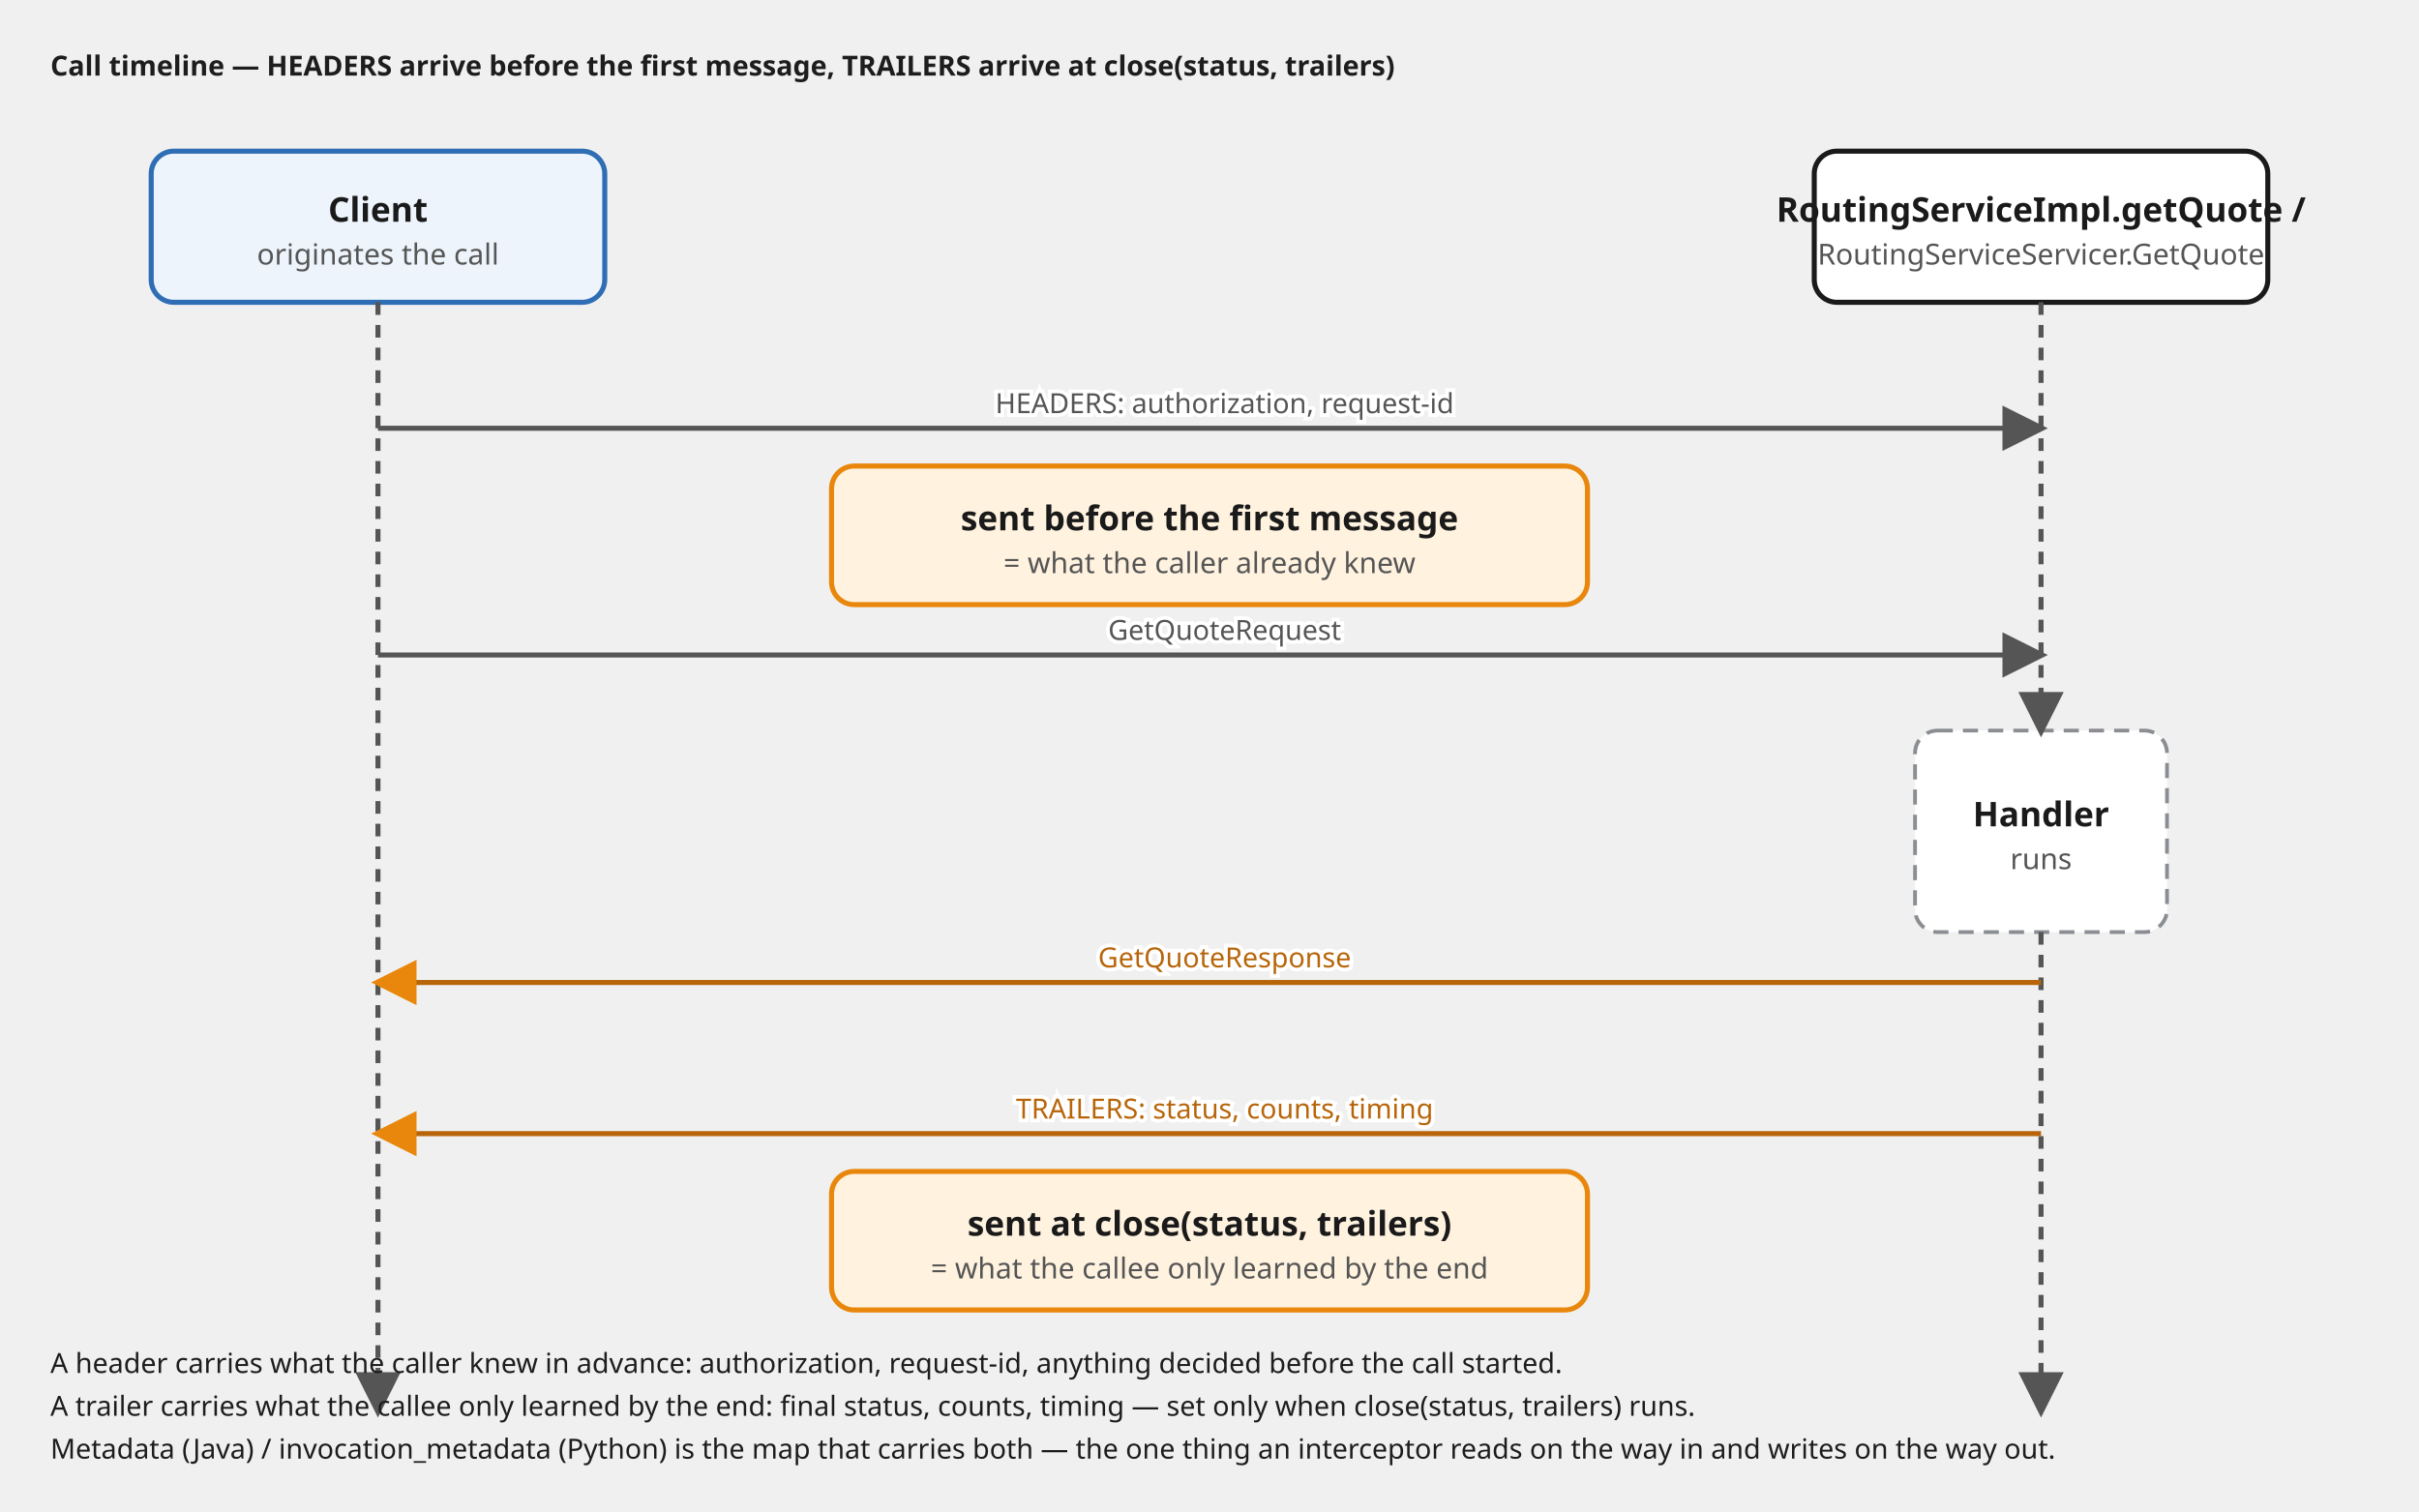
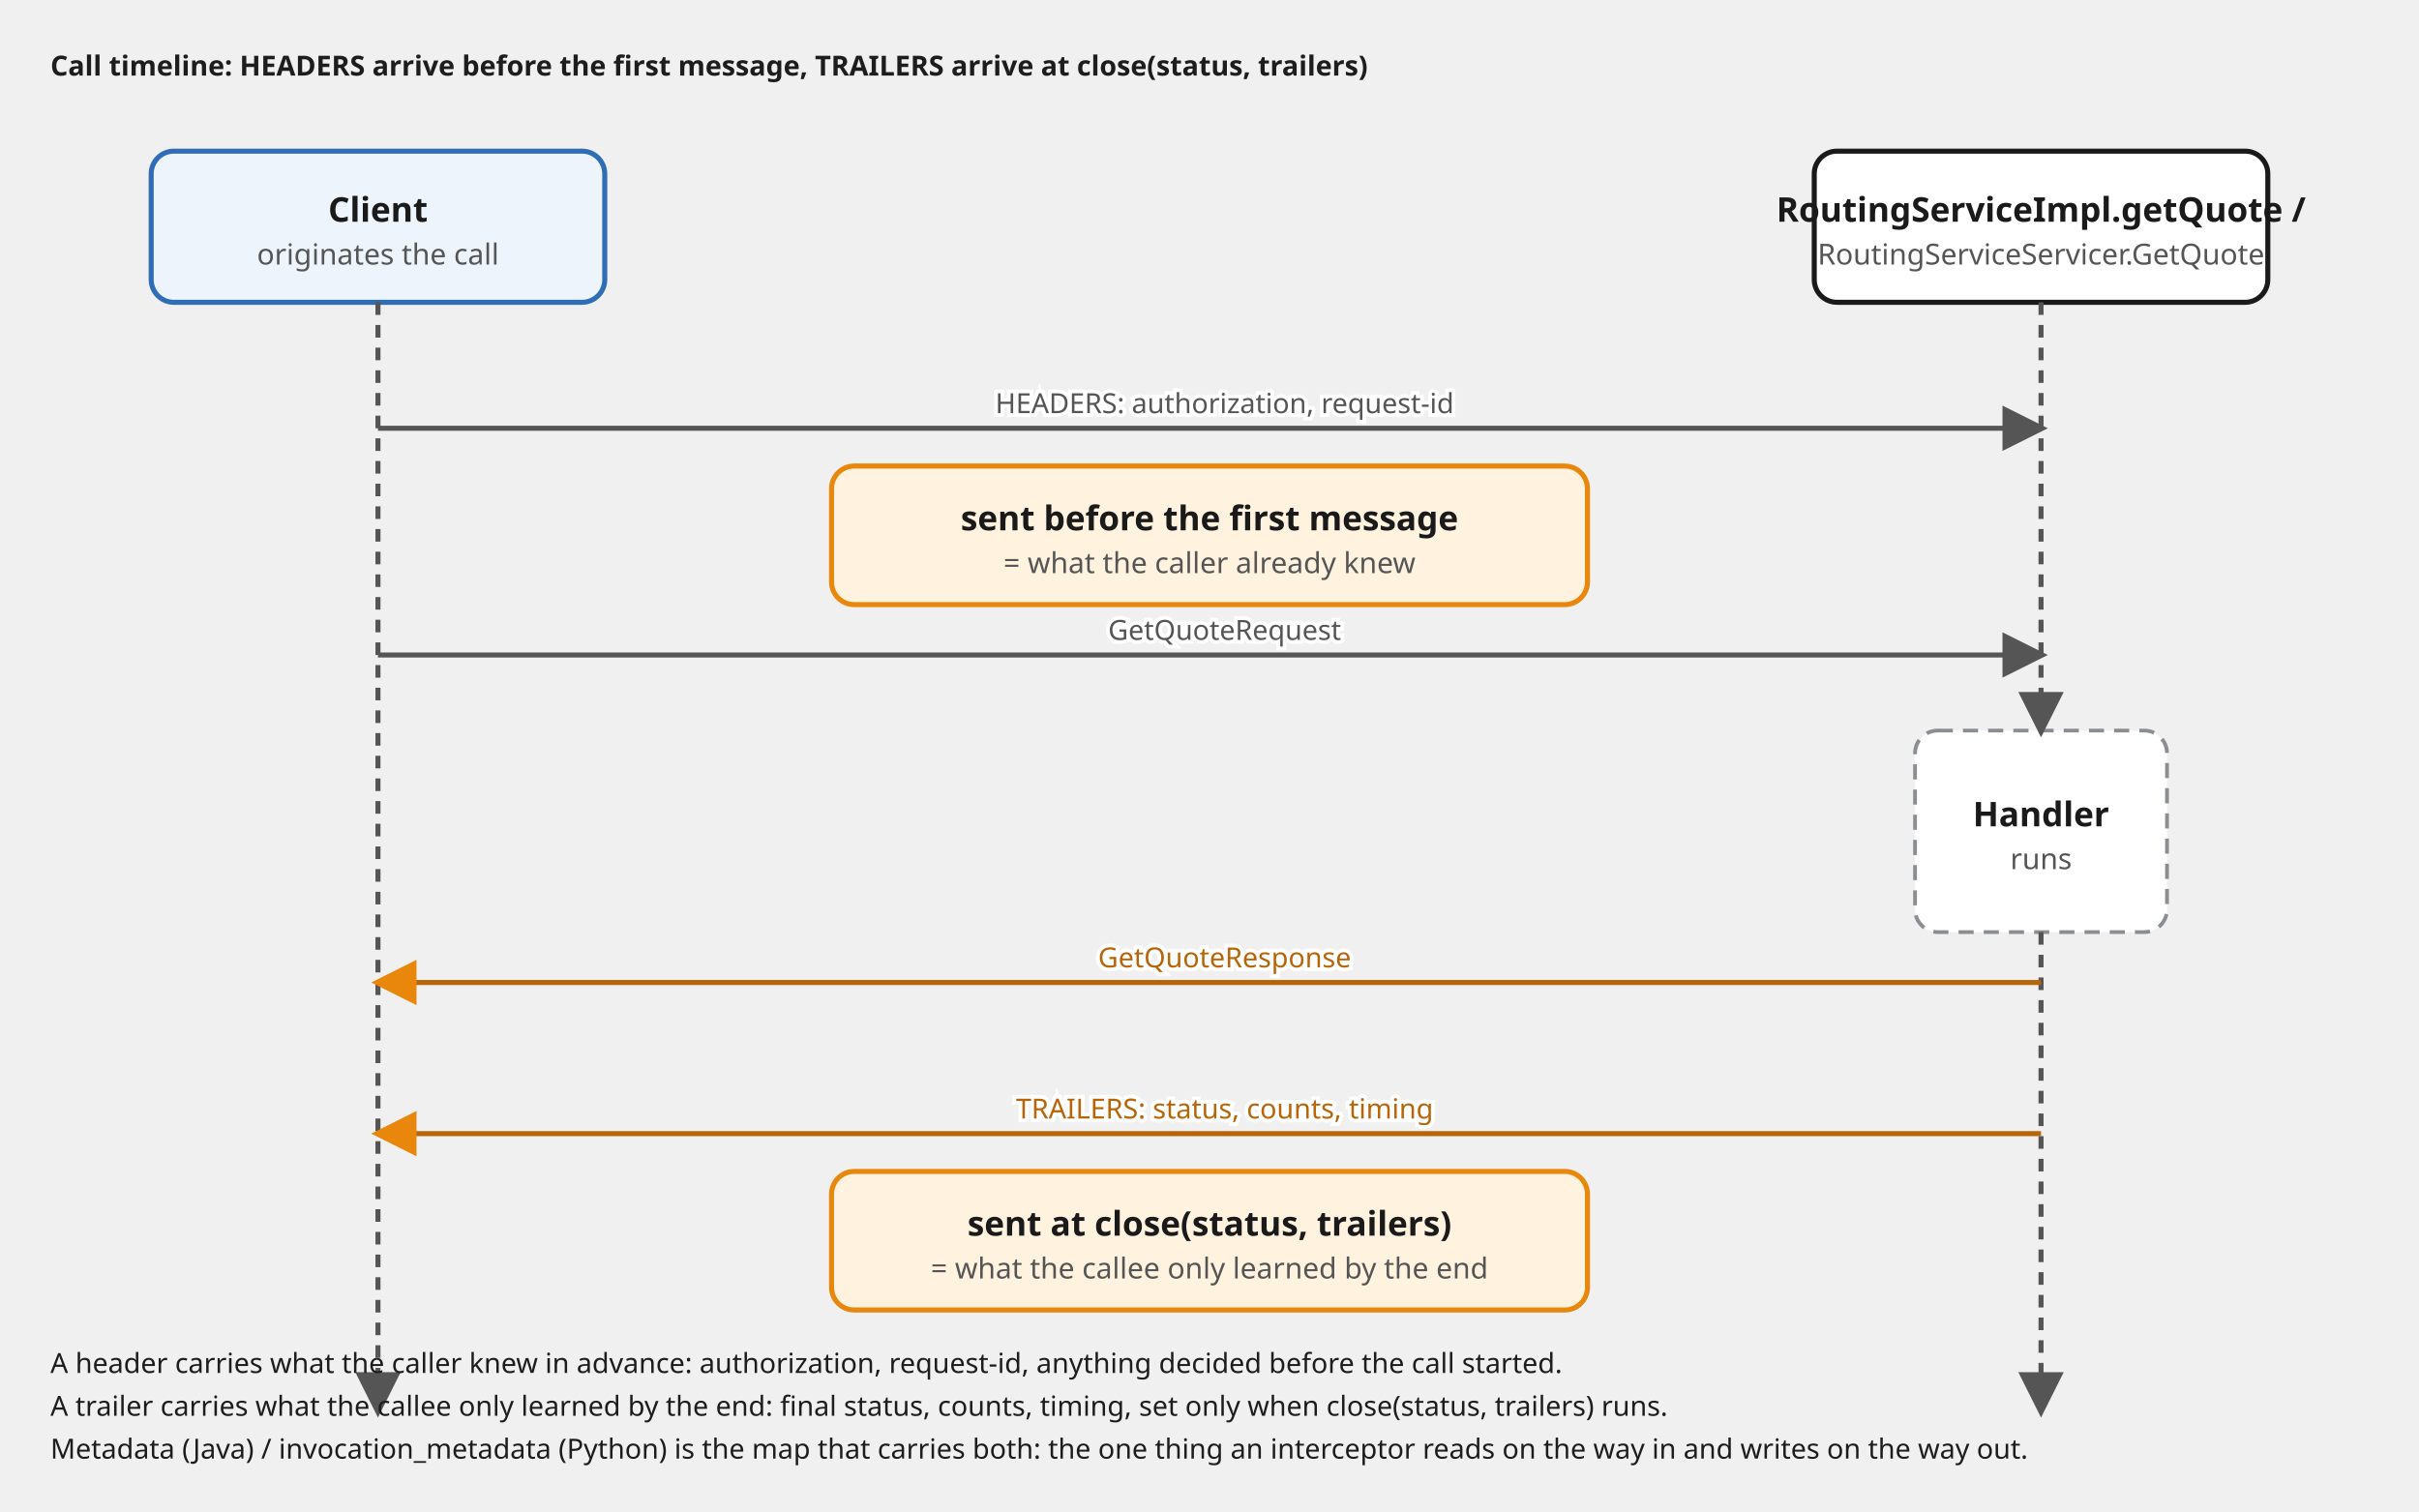
<svg xmlns="http://www.w3.org/2000/svg" viewBox="0 0 960 600" font-family="'Red Hat Text', system-ui, sans-serif" role="img">
  <defs>
    <marker id="a" viewBox="0 0 10 10" refX="8.5" refY="5" markerWidth="9" markerHeight="9" orient="auto-start-reverse">
      <path d="M0,0 L10,5 L0,10 z" fill="#555" />
    </marker>
    <marker id="am" viewBox="0 0 10 10" refX="8.5" refY="5" markerWidth="9" markerHeight="9" orient="auto-start-reverse">
      <path d="M0,0 L10,5 L0,10 z" fill="#e8870c" />
    </marker>
  </defs>
  <rect x="60" y="60" width="180" height="60" rx="9" fill="#eef4fb" stroke="#2f6db5" stroke-width="2" />
  <text x="150.0" y="88.0" font-size="13.5" font-weight="700" fill="#1a1a1a" text-anchor="middle">Client</text>
  <text x="150.0" y="105.0" font-size="11.5" fill="#555555" text-anchor="middle">originates the call</text>
  <rect x="720" y="60" width="180" height="60" rx="9" fill="#ffffff" stroke="#1a1a1a" stroke-width="2" />
  <text x="810.0" y="88.0" font-size="13.5" font-weight="700" fill="#1a1a1a" text-anchor="middle">RoutingServiceImpl.getQuote /</text>
  <text x="810.0" y="105.0" font-size="11.5" fill="#555555" text-anchor="middle">RoutingServiceServicer.GetQuote</text>
  <rect x="760" y="290" width="100" height="80" rx="9" fill="#ffffff" stroke="#8a8d91" stroke-width="1.5" stroke-dasharray="6 4" />
  <text x="810.0" y="328.0" font-size="13.5" font-weight="700" fill="#1a1a1a" text-anchor="middle">Handler</text>
  <text x="810.0" y="345.0" font-size="11.5" fill="#555555" text-anchor="middle">runs</text>
  <rect x="330" y="185" width="300" height="55" rx="9" fill="#fff3e0" stroke="#e8870c" stroke-width="2" />
  <text x="480.0" y="210.5" font-size="13.5" font-weight="700" fill="#1a1a1a" text-anchor="middle">sent before the first message</text>
  <text x="480.0" y="227.5" font-size="11.5" fill="#555555" text-anchor="middle">= what the caller already knew</text>
  <rect x="330" y="465" width="300" height="55" rx="9" fill="#fff3e0" stroke="#e8870c" stroke-width="2" />
  <text x="480.0" y="490.5" font-size="13.5" font-weight="700" fill="#1a1a1a" text-anchor="middle">sent at close(status, trailers)</text>
  <text x="480.0" y="507.5" font-size="11.5" fill="#555555" text-anchor="middle">= what the callee only learned by the end</text>
  <path d="M150,120 L150,560" fill="none" stroke="#555" stroke-width="2" stroke-dasharray="5 4" marker-end="url(#a)" />
  <path d="M810,120 L810,290" fill="none" stroke="#555" stroke-width="2" stroke-dasharray="5 4" marker-end="url(#a)" />
  <path d="M810,370 L810,560" fill="none" stroke="#555" stroke-width="2" stroke-dasharray="5 4" marker-end="url(#a)" />
  <path d="M150,170 L810,170" fill="none" stroke="#555" stroke-width="2" marker-end="url(#a)" />
  <text x="486.0" y="164.0" font-size="11" fill="#ffffff" stroke="#ffffff" stroke-width="3" paint-order="stroke" text-anchor="middle">HEADERS: authorization, request-id</text>
  <text x="486.0" y="164.0" font-size="11" fill="#555" text-anchor="middle">HEADERS: authorization, request-id</text>
  <path d="M150,260 L810,260" fill="none" stroke="#555" stroke-width="2" marker-end="url(#a)" />
  <text x="486.0" y="254.0" font-size="11" fill="#ffffff" stroke="#ffffff" stroke-width="3" paint-order="stroke" text-anchor="middle">GetQuoteRequest</text>
  <text x="486.0" y="254.0" font-size="11" fill="#555" text-anchor="middle">GetQuoteRequest</text>
  <path d="M810,390 L150,390" fill="none" stroke="#b8650a" stroke-width="2" marker-end="url(#am)" />
  <text x="486.0" y="384.0" font-size="11" fill="#ffffff" stroke="#ffffff" stroke-width="3" paint-order="stroke" text-anchor="middle">GetQuoteResponse</text>
  <text x="486.0" y="384.0" font-size="11" fill="#b8650a" text-anchor="middle">GetQuoteResponse</text>
  <path d="M810,450 L150,450" fill="none" stroke="#b8650a" stroke-width="2" marker-end="url(#am)" />
  <text x="486.0" y="444.0" font-size="11" fill="#ffffff" stroke="#ffffff" stroke-width="3" paint-order="stroke" text-anchor="middle">TRAILERS: status, counts, timing</text>
  <text x="486.0" y="444.0" font-size="11" fill="#b8650a" text-anchor="middle">TRAILERS: status, counts, timing</text>
-   <text x="20" y="30" font-size="11" fill="#1d1d1d" text-anchor="start" font-weight="700">Call timeline — HEADERS arrive before the first message, TRAILERS arrive at close(status, trailers)</text>
+   <text x="20" y="30" font-size="11" fill="#1d1d1d" text-anchor="start" font-weight="700">Call timeline: HEADERS arrive before the first message, TRAILERS arrive at close(status, trailers)</text>
  <text x="20" y="545" font-size="11" fill="#1d1d1d" text-anchor="start">A header carries what the caller knew in advance: authorization, request-id, anything decided before the call started.</text>
-   <text x="20" y="562" font-size="11" fill="#1d1d1d" text-anchor="start">A trailer carries what the callee only learned by the end: final status, counts, timing — set only when close(status, trailers) runs.</text>
-   <text x="20" y="579" font-size="11" fill="#1d1d1d" text-anchor="start">Metadata (Java) / invocation_metadata (Python) is the map that carries both — the one thing an interceptor reads on the way in and writes on the way out.</text>
+   <text x="20" y="562" font-size="11" fill="#1d1d1d" text-anchor="start">A trailer carries what the callee only learned by the end: final status, counts, timing, set only when close(status, trailers) runs.</text>
+   <text x="20" y="579" font-size="11" fill="#1d1d1d" text-anchor="start">Metadata (Java) / invocation_metadata (Python) is the map that carries both: the one thing an interceptor reads on the way in and writes on the way out.</text>
</svg>
